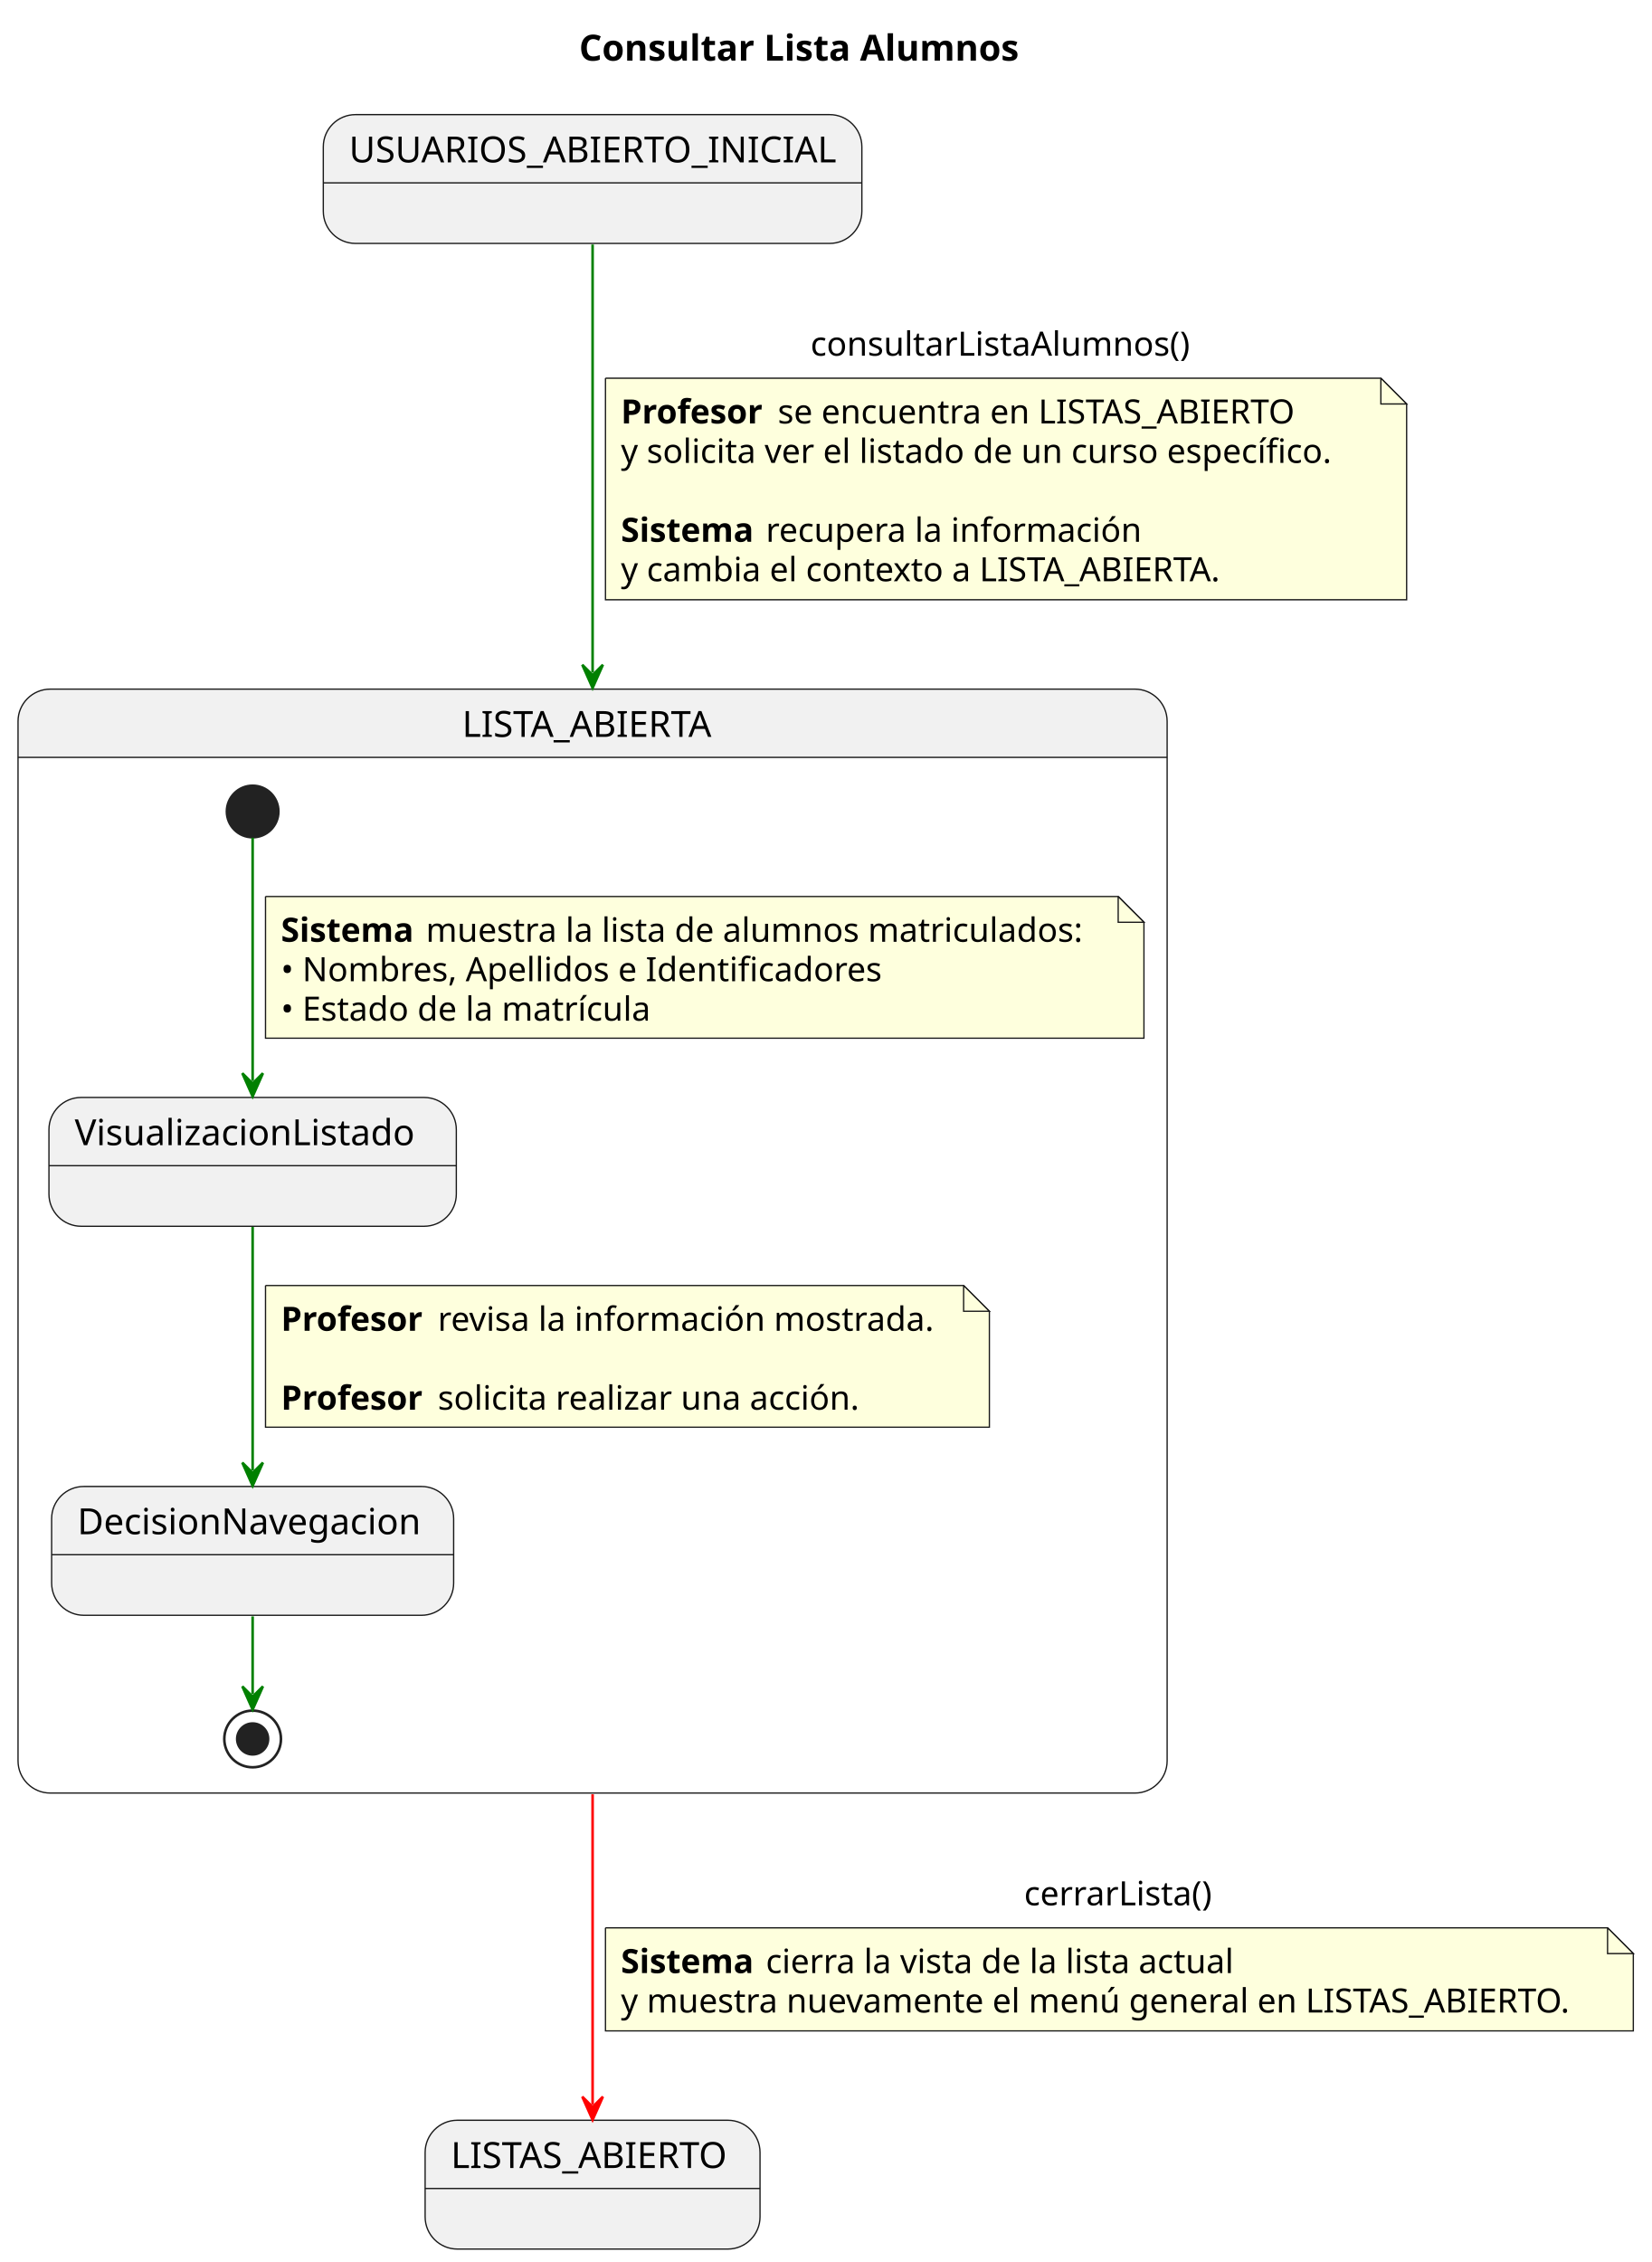
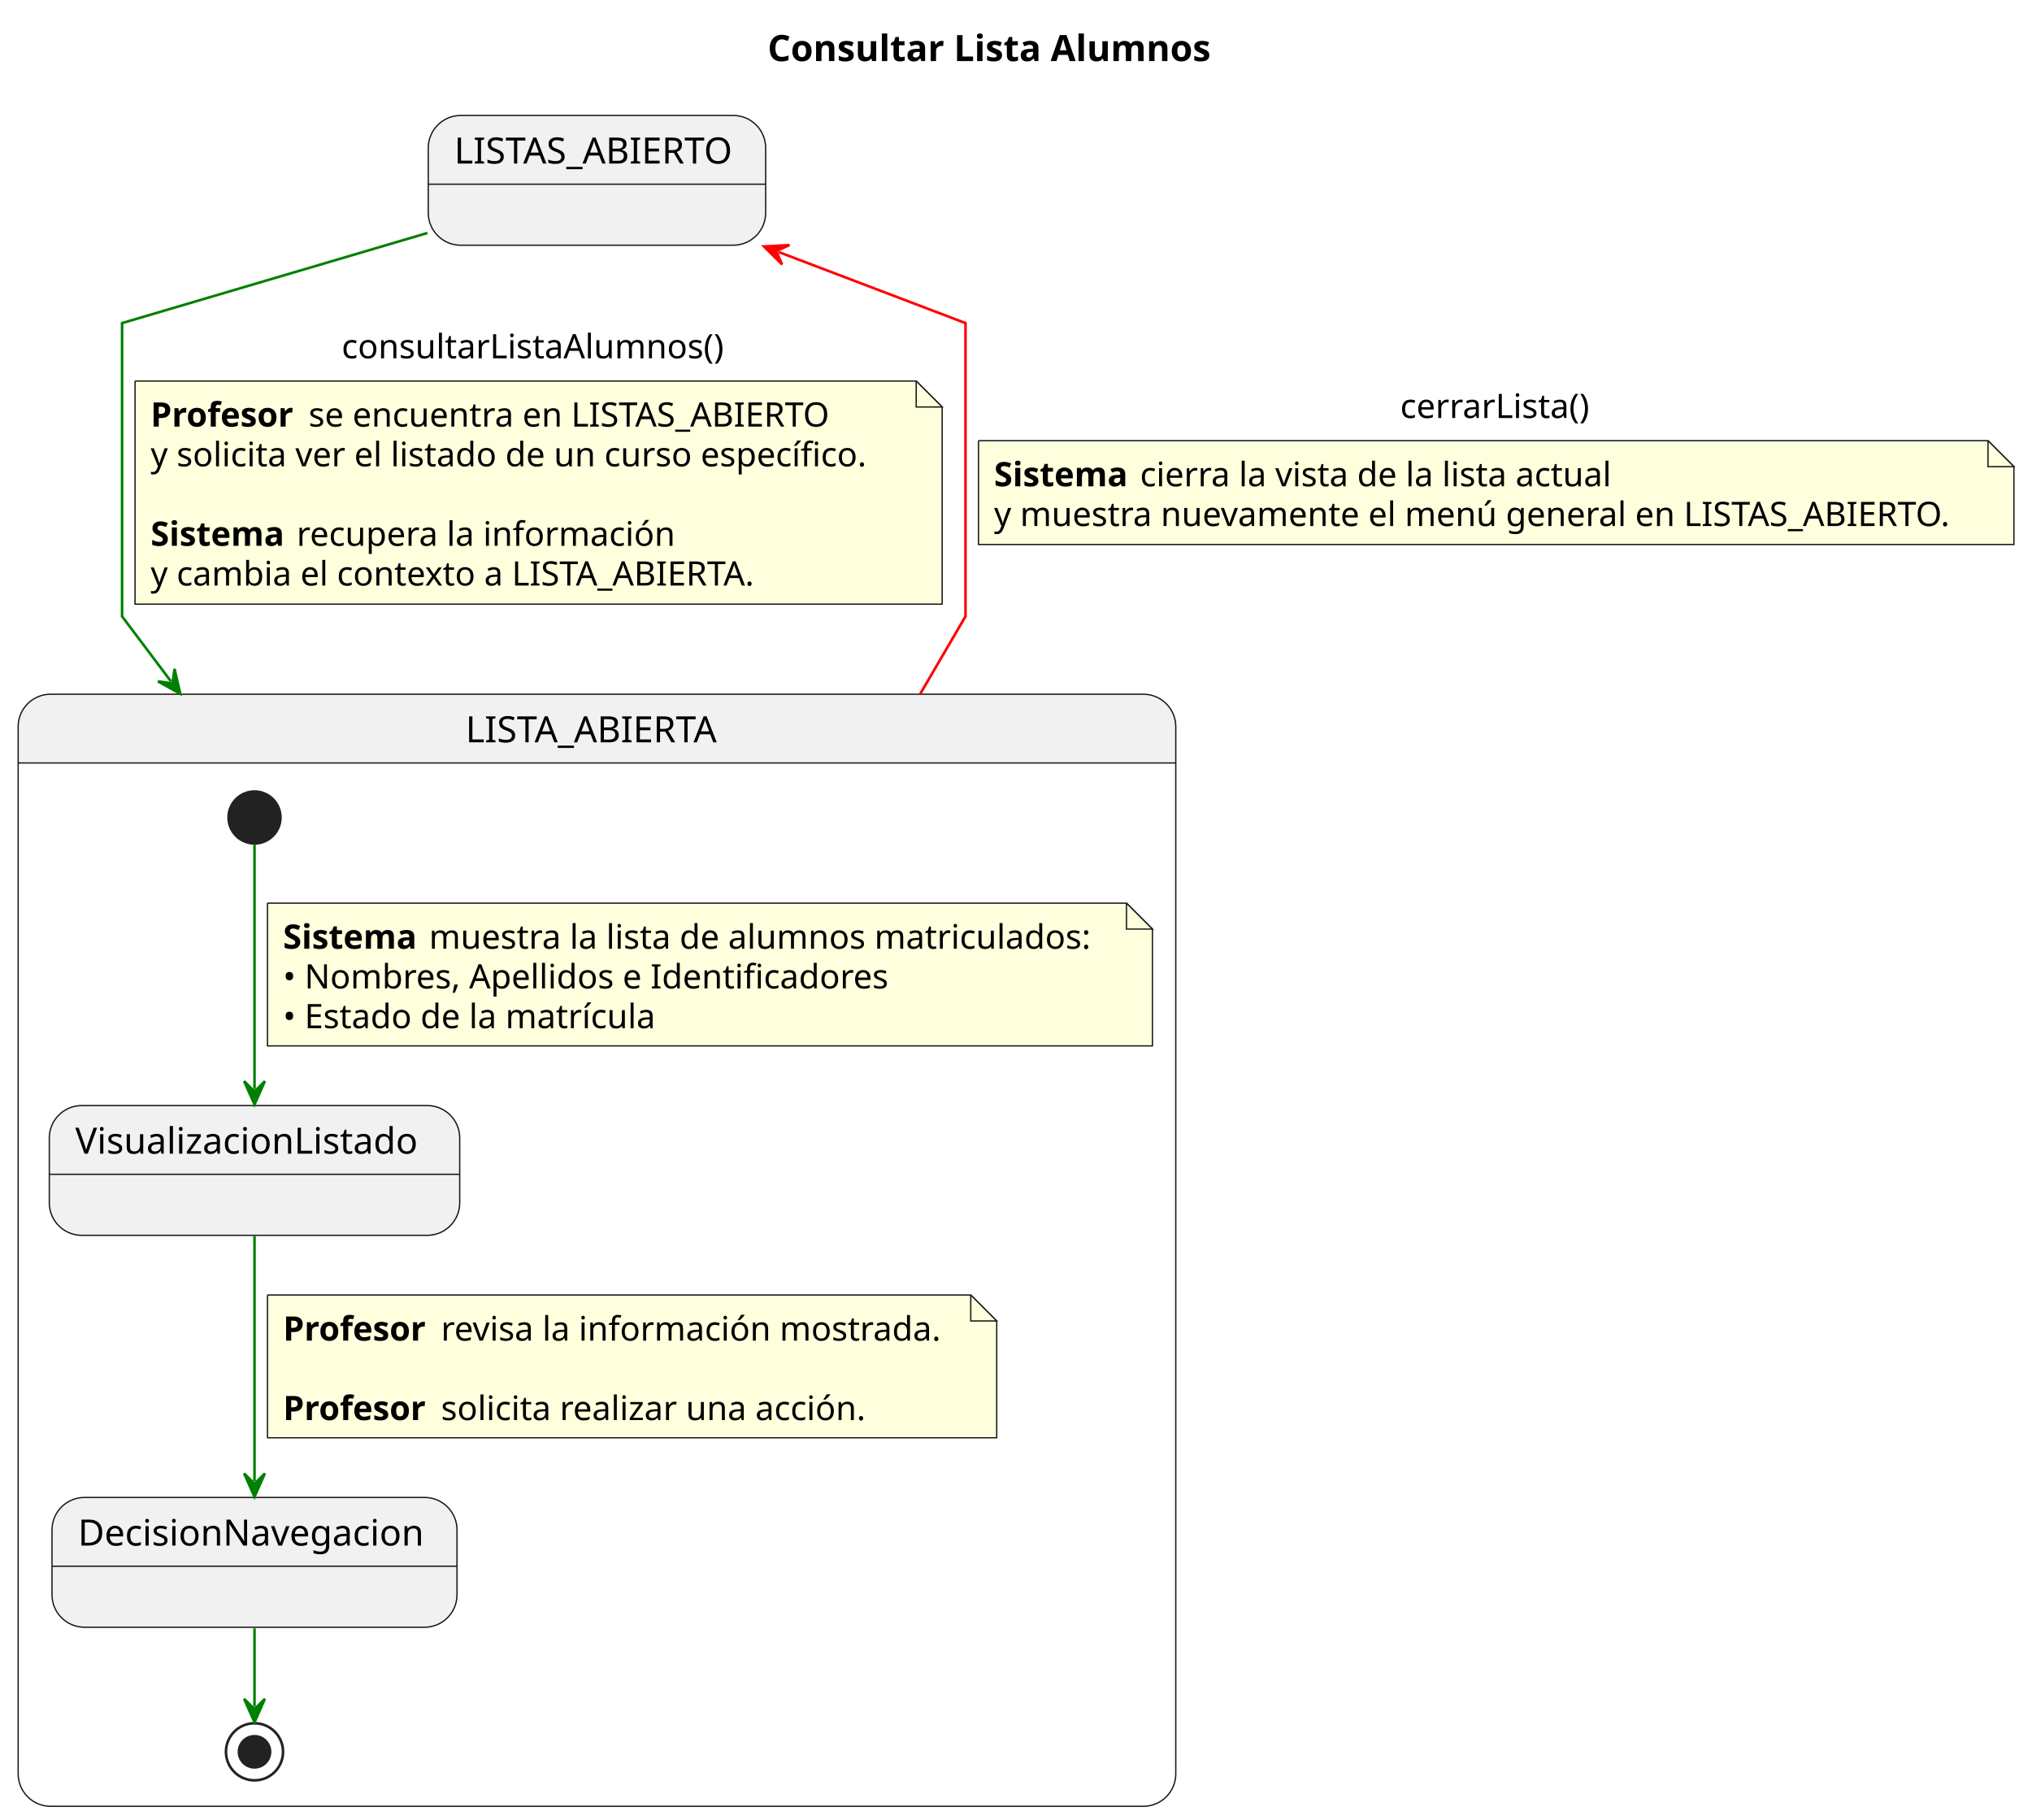
- <svg xmlns="http://www.w3.org/2000/svg" contentStyleType="text/css" data-diagram-type="STATE" height="878px" preserveAspectRatio="none" style="width:641px;height:878px;background:#FFFFFF;" version="1.1" viewBox="0 0 641 878" width="641px" zoomAndPan="magnify">
+ <svg xmlns="http://www.w3.org/2000/svg" contentStyleType="text/css" data-diagram-type="STATE" height="701px" preserveAspectRatio="none" style="width:783px;height:701px;background:#FFFFFF;" version="1.1" viewBox="0 0 783 701" width="783px" zoomAndPan="magnify">
  <defs />
  <g>
    <g class="title" data-source-line="1">
-       <text fill="#000000" font-family="sans-serif" font-size="14" font-weight="bold" lengthAdjust="spacing" textLength="177.468" x="224.786" y="23.535">Consultar Lista Alumnos</text>
+       <text fill="#000000" font-family="sans-serif" font-size="14" font-weight="bold" lengthAdjust="spacing" textLength="177.468" x="295.786" y="23.535">Consultar Lista Alumnos</text>
    </g>
-     <g id="LISTAS_ABIERTO_INICIAL">
-       <rect fill="#F1F1F1" height="50" rx="12.5" ry="12.5" style="stroke:#181818;stroke-width:0.5;" width="130.004" x="165.03" y="822.978" />
-       <line style="stroke:#181818;stroke-width:0.5;" x1="165.03" x2="295.034" y1="849.467" y2="849.467" />
-       <text fill="#000000" font-family="sans-serif" font-size="14" lengthAdjust="spacing" textLength="110.004" x="175.03" y="841.513">LISTAS_ABIERTO</text>
+     <g id="LISTAS_ABIERTO">
+       <rect fill="#F1F1F1" height="50" rx="12.5" ry="12.5" style="stroke:#181818;stroke-width:0.5;" width="130.004" x="165.03" y="44.488" />
+       <line style="stroke:#181818;stroke-width:0.5;" x1="165.03" x2="295.034" y1="70.977" y2="70.977" />
+       <text fill="#000000" font-family="sans-serif" font-size="14" lengthAdjust="spacing" textLength="110.004" x="175.03" y="63.023">LISTAS_ABIERTO</text>
    </g>
    <path d="M19.5,267.488 L440.57,267.488 A12.5,12.5 0 0 1 453.07,279.988 L453.07,293.977 L7,293.977 L7,279.988 A12.5,12.5 0 0 1 19.5,267.488" fill="#F1F1F1" />
    <rect fill="none" height="428.488" rx="12.5" ry="12.5" style="stroke:#181818;stroke-width:0.5;" width="446.07" x="7" y="267.488" />
    <line style="stroke:#181818;stroke-width:0.5;" x1="7" x2="453.07" y1="293.977" y2="293.977" />
    <text fill="#000000" font-family="sans-serif" font-size="14" lengthAdjust="spacing" textLength="101.247" x="179.411" y="286.023">LISTA_ABIERTA</text>
-     <g id="LISTA_ABIERTA_COMP.VisualizacionListado">
+     <g id="LISTA_ABIERTA.VisualizacionListado">
      <rect fill="#F1F1F1" height="50" rx="12.5" ry="12.5" style="stroke:#181818;stroke-width:0.5;" width="158.141" x="19" y="425.977" />
      <line style="stroke:#181818;stroke-width:0.5;" x1="19" x2="177.141" y1="452.465" y2="452.465" />
      <text fill="#000000" font-family="sans-serif" font-size="14" lengthAdjust="spacing" textLength="138.141" x="29" y="444.512">VisualizacionListado</text>
    </g>
-     <g id="LISTA_ABIERTA_COMP.DecisionNavegacion">
+     <g id="LISTA_ABIERTA.DecisionNavegacion">
      <rect fill="#F1F1F1" height="50" rx="12.5" ry="12.5" style="stroke:#181818;stroke-width:0.5;" width="156.062" x="20.04" y="576.977" />
      <line style="stroke:#181818;stroke-width:0.5;" x1="20.04" x2="176.102" y1="603.465" y2="603.465" />
      <text fill="#000000" font-family="sans-serif" font-size="14" lengthAdjust="spacing" textLength="136.062" x="30.04" y="595.512">DecisionNavegacion</text>
    </g>
    <ellipse cx="98.07" cy="314.977" fill="#222222" rx="10" ry="10" style="stroke:#222222;stroke-width:1;" />
    <ellipse cx="98.07" cy="674.977" fill="none" rx="11" ry="11" style="stroke:#222222;stroke-width:1;" />
    <ellipse cx="98.07" cy="674.977" fill="#222222" rx="6" ry="6" style="stroke:#222222;stroke-width:1;" />
-     <g class="link" data-entity-1=".start.LISTA_ABIERTA_COMP" data-entity-2="VisualizacionListado" data-source-line="22" data-uid="lnk5" id="link_.start.LISTA_ABIERTA_COMP_VisualizacionListado">
-       <path d="M98.07,325.187 C98.07,345.647 98.07,389.447 98.07,419.577" fill="none" id="*start*LISTA_ABIERTA_COMP-to-VisualizacionListado" style="stroke:#008000;stroke-width:1;" />
+     <g class="link" data-entity-1=".start.LISTA_ABIERTA" data-entity-2="VisualizacionListado" data-source-line="22" data-uid="lnk4" id="link_.start.LISTA_ABIERTA_VisualizacionListado">
+       <path d="M98.07,325.187 C98.07,345.647 98.07,389.447 98.07,419.577" fill="none" id="*start*LISTA_ABIERTA-to-VisualizacionListado" style="stroke:#008000;stroke-width:1;" />
      <polygon fill="#008000" points="98.07,425.577,102.07,416.577,98.07,420.577,94.07,416.577,98.07,425.577" style="stroke:#008000;stroke-width:1;" />
      <path d="M103.07,347.977 L103.07,402.977 L444.07,402.977 L444.07,357.977 L434.07,347.977 L103.07,347.977" fill="#FEFFDD" style="stroke:#181818;stroke-width:0.5;" />
      <path d="M434.07,347.977 L434.07,357.977 L444.07,357.977 L434.07,347.977" fill="#FEFFDD" style="stroke:#181818;stroke-width:0.5;" />
      <text fill="#000000" font-family="sans-serif" font-size="13" font-weight="bold" lengthAdjust="spacing" textLength="52.14" x="109.07" y="365.545">Sistema</text>
      <text fill="#000000" font-family="sans-serif" font-size="13" lengthAdjust="spacing" textLength="264.196" x="165.323" y="365.545">muestra la lista de alumnos matriculados:</text>
      <text fill="#000000" font-family="sans-serif" font-size="13" lengthAdjust="spacing" textLength="244.245" x="109.07" y="380.856">• Nombres, Apellidos e Identificadores</text>
      <text fill="#000000" font-family="sans-serif" font-size="13" lengthAdjust="spacing" textLength="150.903" x="109.07" y="396.166">• Estado de la matrícula</text>
    </g>
-     <g class="link" data-entity-1="VisualizacionListado" data-entity-2="DecisionNavegacion" data-source-line="29" data-uid="lnk6" id="link_VisualizacionListado_DecisionNavegacion">
+     <g class="link" data-entity-1="VisualizacionListado" data-entity-2="DecisionNavegacion" data-source-line="29" data-uid="lnk5" id="link_VisualizacionListado_DecisionNavegacion">
      <path d="M98.07,476.247 C98.07,503.957 98.07,543.017 98.07,570.717" fill="none" id="VisualizacionListado-to-DecisionNavegacion" style="stroke:#008000;stroke-width:1;" />
      <polygon fill="#008000" points="98.07,576.717,102.07,567.717,98.07,571.717,94.07,567.717,98.07,576.717" style="stroke:#008000;stroke-width:1;" />
      <path d="M103.07,498.977 L103.07,553.977 L384.07,553.977 L384.07,508.977 L374.07,498.977 L103.07,498.977" fill="#FEFFDD" style="stroke:#181818;stroke-width:0.5;" />
      <path d="M374.07,498.977 L374.07,508.977 L384.07,508.977 L374.07,498.977" fill="#FEFFDD" style="stroke:#181818;stroke-width:0.5;" />
      <text fill="#000000" font-family="sans-serif" font-size="13" font-weight="bold" lengthAdjust="spacing" textLength="56.754" x="109.07" y="516.545">Profesor</text>
      <text fill="#000000" font-family="sans-serif" font-size="13" lengthAdjust="spacing" textLength="199.412" x="169.938" y="516.545">revisa la información mostrada.</text>
      <text fill="#000000" font-family="sans-serif" font-size="13" lengthAdjust="spacing" textLength="4.113" x="109.07" y="531.856"> </text>
      <text fill="#000000" font-family="sans-serif" font-size="13" font-weight="bold" lengthAdjust="spacing" textLength="56.754" x="109.07" y="547.166">Profesor</text>
      <text fill="#000000" font-family="sans-serif" font-size="13" lengthAdjust="spacing" textLength="171.869" x="169.938" y="547.166">solicita realizar una acción.</text>
    </g>
-     <g class="link" data-entity-1="DecisionNavegacion" data-entity-2=".end.LISTA_ABIERTA_COMP" data-source-line="36" data-uid="lnk8" id="link_DecisionNavegacion_.end.LISTA_ABIERTA_COMP">
-       <path d="M98.07,627.407 C98.07,639.767 98.07,648.107 98.07,657.577" fill="none" id="DecisionNavegacion-to-*end*LISTA_ABIERTA_COMP" style="stroke:#008000;stroke-width:1;" />
+     <g class="link" data-entity-1="DecisionNavegacion" data-entity-2=".end.LISTA_ABIERTA" data-source-line="36" data-uid="lnk7" id="link_DecisionNavegacion_.end.LISTA_ABIERTA">
+       <path d="M98.07,627.407 C98.07,639.767 98.07,648.107 98.07,657.577" fill="none" id="DecisionNavegacion-to-*end*LISTA_ABIERTA" style="stroke:#008000;stroke-width:1;" />
      <polygon fill="#008000" points="98.07,663.577,102.07,654.577,98.07,658.577,94.07,654.577,98.07,663.577" style="stroke:#008000;stroke-width:1;" />
    </g>
-     <g id="USUARIOS_ABIERTO_INICIAL">
-       <rect fill="#F1F1F1" height="50" rx="12.5" ry="12.5" style="stroke:#181818;stroke-width:0.5;" width="209.068" x="125.5" y="44.488" />
-       <line style="stroke:#181818;stroke-width:0.5;" x1="125.5" x2="334.568" y1="70.977" y2="70.977" />
-       <text fill="#000000" font-family="sans-serif" font-size="14" lengthAdjust="spacing" textLength="189.068" x="135.5" y="63.023">USUARIOS_ABIERTO_INICIAL</text>
+     <g class="link" data-entity-1="LISTAS_ABIERTO" data-entity-2="LISTA_ABIERTA" data-source-line="8" data-uid="lnk2" id="link_LISTAS_ABIERTO_LISTA_ABIERTA">
+       <path d="M164.74,89.758 C112.19,105.268 47.04,124.488 47.04,124.488 C47.04,124.488 47.04,237.488 47.04,237.488 C47.04,237.488 52.184,244.333 65.864,262.523" fill="none" id="LISTAS_ABIERTO-to-LISTA_ABIERTA" style="stroke:#008000;stroke-width:1;" />
+       <polygon fill="#008000" points="69.47,267.318,67.257,257.721,66.465,263.322,60.864,262.53,69.47,267.318" style="stroke:#008000;stroke-width:1;" />
+       <text fill="#000000" font-family="sans-serif" font-size="13" lengthAdjust="spacing" textLength="151.95" x="131.641" y="138.057">consultarListaAlumnos()</text>
+       <path d="M52.04,146.799 L52.04,232.799 L363.04,232.799 L363.04,156.799 L353.04,146.799 L52.04,146.799" fill="#FEFFDD" style="stroke:#181818;stroke-width:0.5;" />
+       <path d="M353.04,146.799 L353.04,156.799 L363.04,156.799 L353.04,146.799" fill="#FEFFDD" style="stroke:#181818;stroke-width:0.5;" />
+       <text fill="#000000" font-family="sans-serif" font-size="13" font-weight="bold" lengthAdjust="spacing" textLength="56.754" x="58.04" y="164.367">Profesor</text>
+       <text fill="#000000" font-family="sans-serif" font-size="13" lengthAdjust="spacing" textLength="206.375" x="118.908" y="164.367">se encuentra en LISTAS_ABIERTO</text>
+       <text fill="#000000" font-family="sans-serif" font-size="13" lengthAdjust="spacing" textLength="290.151" x="58.04" y="179.678">y solicita ver el listado de un curso específico.</text>
+       <text fill="#000000" font-family="sans-serif" font-size="13" lengthAdjust="spacing" textLength="4.113" x="58.04" y="194.988"> </text>
+       <text fill="#000000" font-family="sans-serif" font-size="13" font-weight="bold" lengthAdjust="spacing" textLength="52.14" x="58.04" y="210.299">Sistema</text>
+       <text fill="#000000" font-family="sans-serif" font-size="13" lengthAdjust="spacing" textLength="150.071" x="114.293" y="210.299">recupera la información</text>
+       <text fill="#000000" font-family="sans-serif" font-size="13" lengthAdjust="spacing" textLength="244.398" x="58.04" y="225.609">y cambia el contexto a LISTA_ABIERTA.</text>
    </g>
-     <g class="link" data-entity-1="USUARIOS_ABIERTO_INICIAL" data-entity-2="LISTA_ABIERTA_COMP" data-source-line="8" data-uid="lnk3" id="link_USUARIOS_ABIERTO_INICIAL_LISTA_ABIERTA_COMP">
-       <path d="M230.04,94.928 C230.04,129.938 230.04,191.838 230.04,261.038" fill="none" id="USUARIOS_ABIERTO_INICIAL-to-LISTA_ABIERTA_COMP" style="stroke:#008000;stroke-width:1;" />
-       <polygon fill="#008000" points="230.04,267.038,234.04,258.038,230.04,262.038,226.04,258.038,230.04,267.038" style="stroke:#008000;stroke-width:1;" />
-       <text fill="#000000" font-family="sans-serif" font-size="13" lengthAdjust="spacing" textLength="151.95" x="314.641" y="138.057">consultarListaAlumnos()</text>
-       <path d="M235.04,146.799 L235.04,232.799 L546.04,232.799 L546.04,156.799 L536.04,146.799 L235.04,146.799" fill="#FEFFDD" style="stroke:#181818;stroke-width:0.5;" />
-       <path d="M536.04,146.799 L536.04,156.799 L546.04,156.799 L536.04,146.799" fill="#FEFFDD" style="stroke:#181818;stroke-width:0.5;" />
-       <text fill="#000000" font-family="sans-serif" font-size="13" font-weight="bold" lengthAdjust="spacing" textLength="56.754" x="241.04" y="164.367">Profesor</text>
-       <text fill="#000000" font-family="sans-serif" font-size="13" lengthAdjust="spacing" textLength="206.375" x="301.908" y="164.367">se encuentra en LISTAS_ABIERTO</text>
-       <text fill="#000000" font-family="sans-serif" font-size="13" lengthAdjust="spacing" textLength="290.151" x="241.04" y="179.678">y solicita ver el listado de un curso específico.</text>
-       <text fill="#000000" font-family="sans-serif" font-size="13" lengthAdjust="spacing" textLength="4.113" x="241.04" y="194.988"> </text>
-       <text fill="#000000" font-family="sans-serif" font-size="13" font-weight="bold" lengthAdjust="spacing" textLength="52.14" x="241.04" y="210.299">Sistema</text>
-       <text fill="#000000" font-family="sans-serif" font-size="13" lengthAdjust="spacing" textLength="150.071" x="297.293" y="210.299">recupera la información</text>
-       <text fill="#000000" font-family="sans-serif" font-size="13" lengthAdjust="spacing" textLength="244.398" x="241.04" y="225.609">y cambia el contexto a LISTA_ABIERTA.</text>
-     </g>
-     <g class="link" data-entity-1="LISTA_ABIERTA_COMP" data-entity-2="LISTAS_ABIERTO_INICIAL" data-source-line="39" data-uid="lnk9" id="link_LISTA_ABIERTA_COMP_LISTAS_ABIERTO_INICIAL">
-       <path d="M230.04,696.458 C230.04,747.628 230.04,789.368 230.04,816.838" fill="none" id="LISTA_ABIERTA_COMP-to-LISTAS_ABIERTO_INICIAL" style="stroke:#FF0000;stroke-width:1;" />
-       <polygon fill="#FF0000" points="230.04,822.838,234.04,813.838,230.04,817.838,226.04,813.838,230.04,822.838" style="stroke:#FF0000;stroke-width:1;" />
-       <text fill="#000000" font-family="sans-serif" font-size="13" lengthAdjust="spacing" textLength="74.852" x="397.544" y="739.547">cerrarLista()</text>
-       <path d="M235.04,748.289 L235.04,788.289 L634.04,788.289 L634.04,758.289 L624.04,748.289 L235.04,748.289" fill="#FEFFDD" style="stroke:#181818;stroke-width:0.5;" />
-       <path d="M624.04,748.289 L624.04,758.289 L634.04,758.289 L624.04,748.289" fill="#FEFFDD" style="stroke:#181818;stroke-width:0.5;" />
-       <text fill="#000000" font-family="sans-serif" font-size="13" font-weight="bold" lengthAdjust="spacing" textLength="52.14" x="241.04" y="765.857">Sistema</text>
-       <text fill="#000000" font-family="sans-serif" font-size="13" lengthAdjust="spacing" textLength="190.5" x="297.293" y="765.857">cierra la vista de la lista actual</text>
-       <text fill="#000000" font-family="sans-serif" font-size="13" lengthAdjust="spacing" textLength="378.86" x="241.04" y="781.168">y muestra nuevamente el menú general en LISTAS_ABIERTO.</text>
+     <g class="link" data-entity-1="LISTA_ABIERTA" data-entity-2="LISTAS_ABIERTO" data-source-line="39" data-uid="lnk8" id="link_LISTA_ABIERTA_LISTAS_ABIERTO">
+       <path d="M354.62,267.318 C365.24,249.128 372.04,237.488 372.04,237.488 C372.04,237.488 372.04,124.488 372.04,124.488 C372.04,124.488 337.568,111.381 299.998,97.091" fill="none" id="LISTA_ABIERTA-to-LISTAS_ABIERTO" style="stroke:#FF0000;stroke-width:1;" />
+       <polygon fill="#FF0000" points="294.39,94.958,301.38,101.897,299.063,96.736,304.224,94.419,294.39,94.958" style="stroke:#FF0000;stroke-width:1;" />
+       <text fill="#000000" font-family="sans-serif" font-size="13" lengthAdjust="spacing" textLength="74.852" x="539.544" y="161.057">cerrarLista()</text>
+       <path d="M377.04,169.799 L377.04,209.799 L776.04,209.799 L776.04,179.799 L766.04,169.799 L377.04,169.799" fill="#FEFFDD" style="stroke:#181818;stroke-width:0.5;" />
+       <path d="M766.04,169.799 L766.04,179.799 L776.04,179.799 L766.04,169.799" fill="#FEFFDD" style="stroke:#181818;stroke-width:0.5;" />
+       <text fill="#000000" font-family="sans-serif" font-size="13" font-weight="bold" lengthAdjust="spacing" textLength="52.14" x="383.04" y="187.367">Sistema</text>
+       <text fill="#000000" font-family="sans-serif" font-size="13" lengthAdjust="spacing" textLength="190.5" x="439.293" y="187.367">cierra la vista de la lista actual</text>
+       <text fill="#000000" font-family="sans-serif" font-size="13" lengthAdjust="spacing" textLength="378.86" x="383.04" y="202.678">y muestra nuevamente el menú general en LISTAS_ABIERTO.</text>
    </g>
  </g>
</svg>
